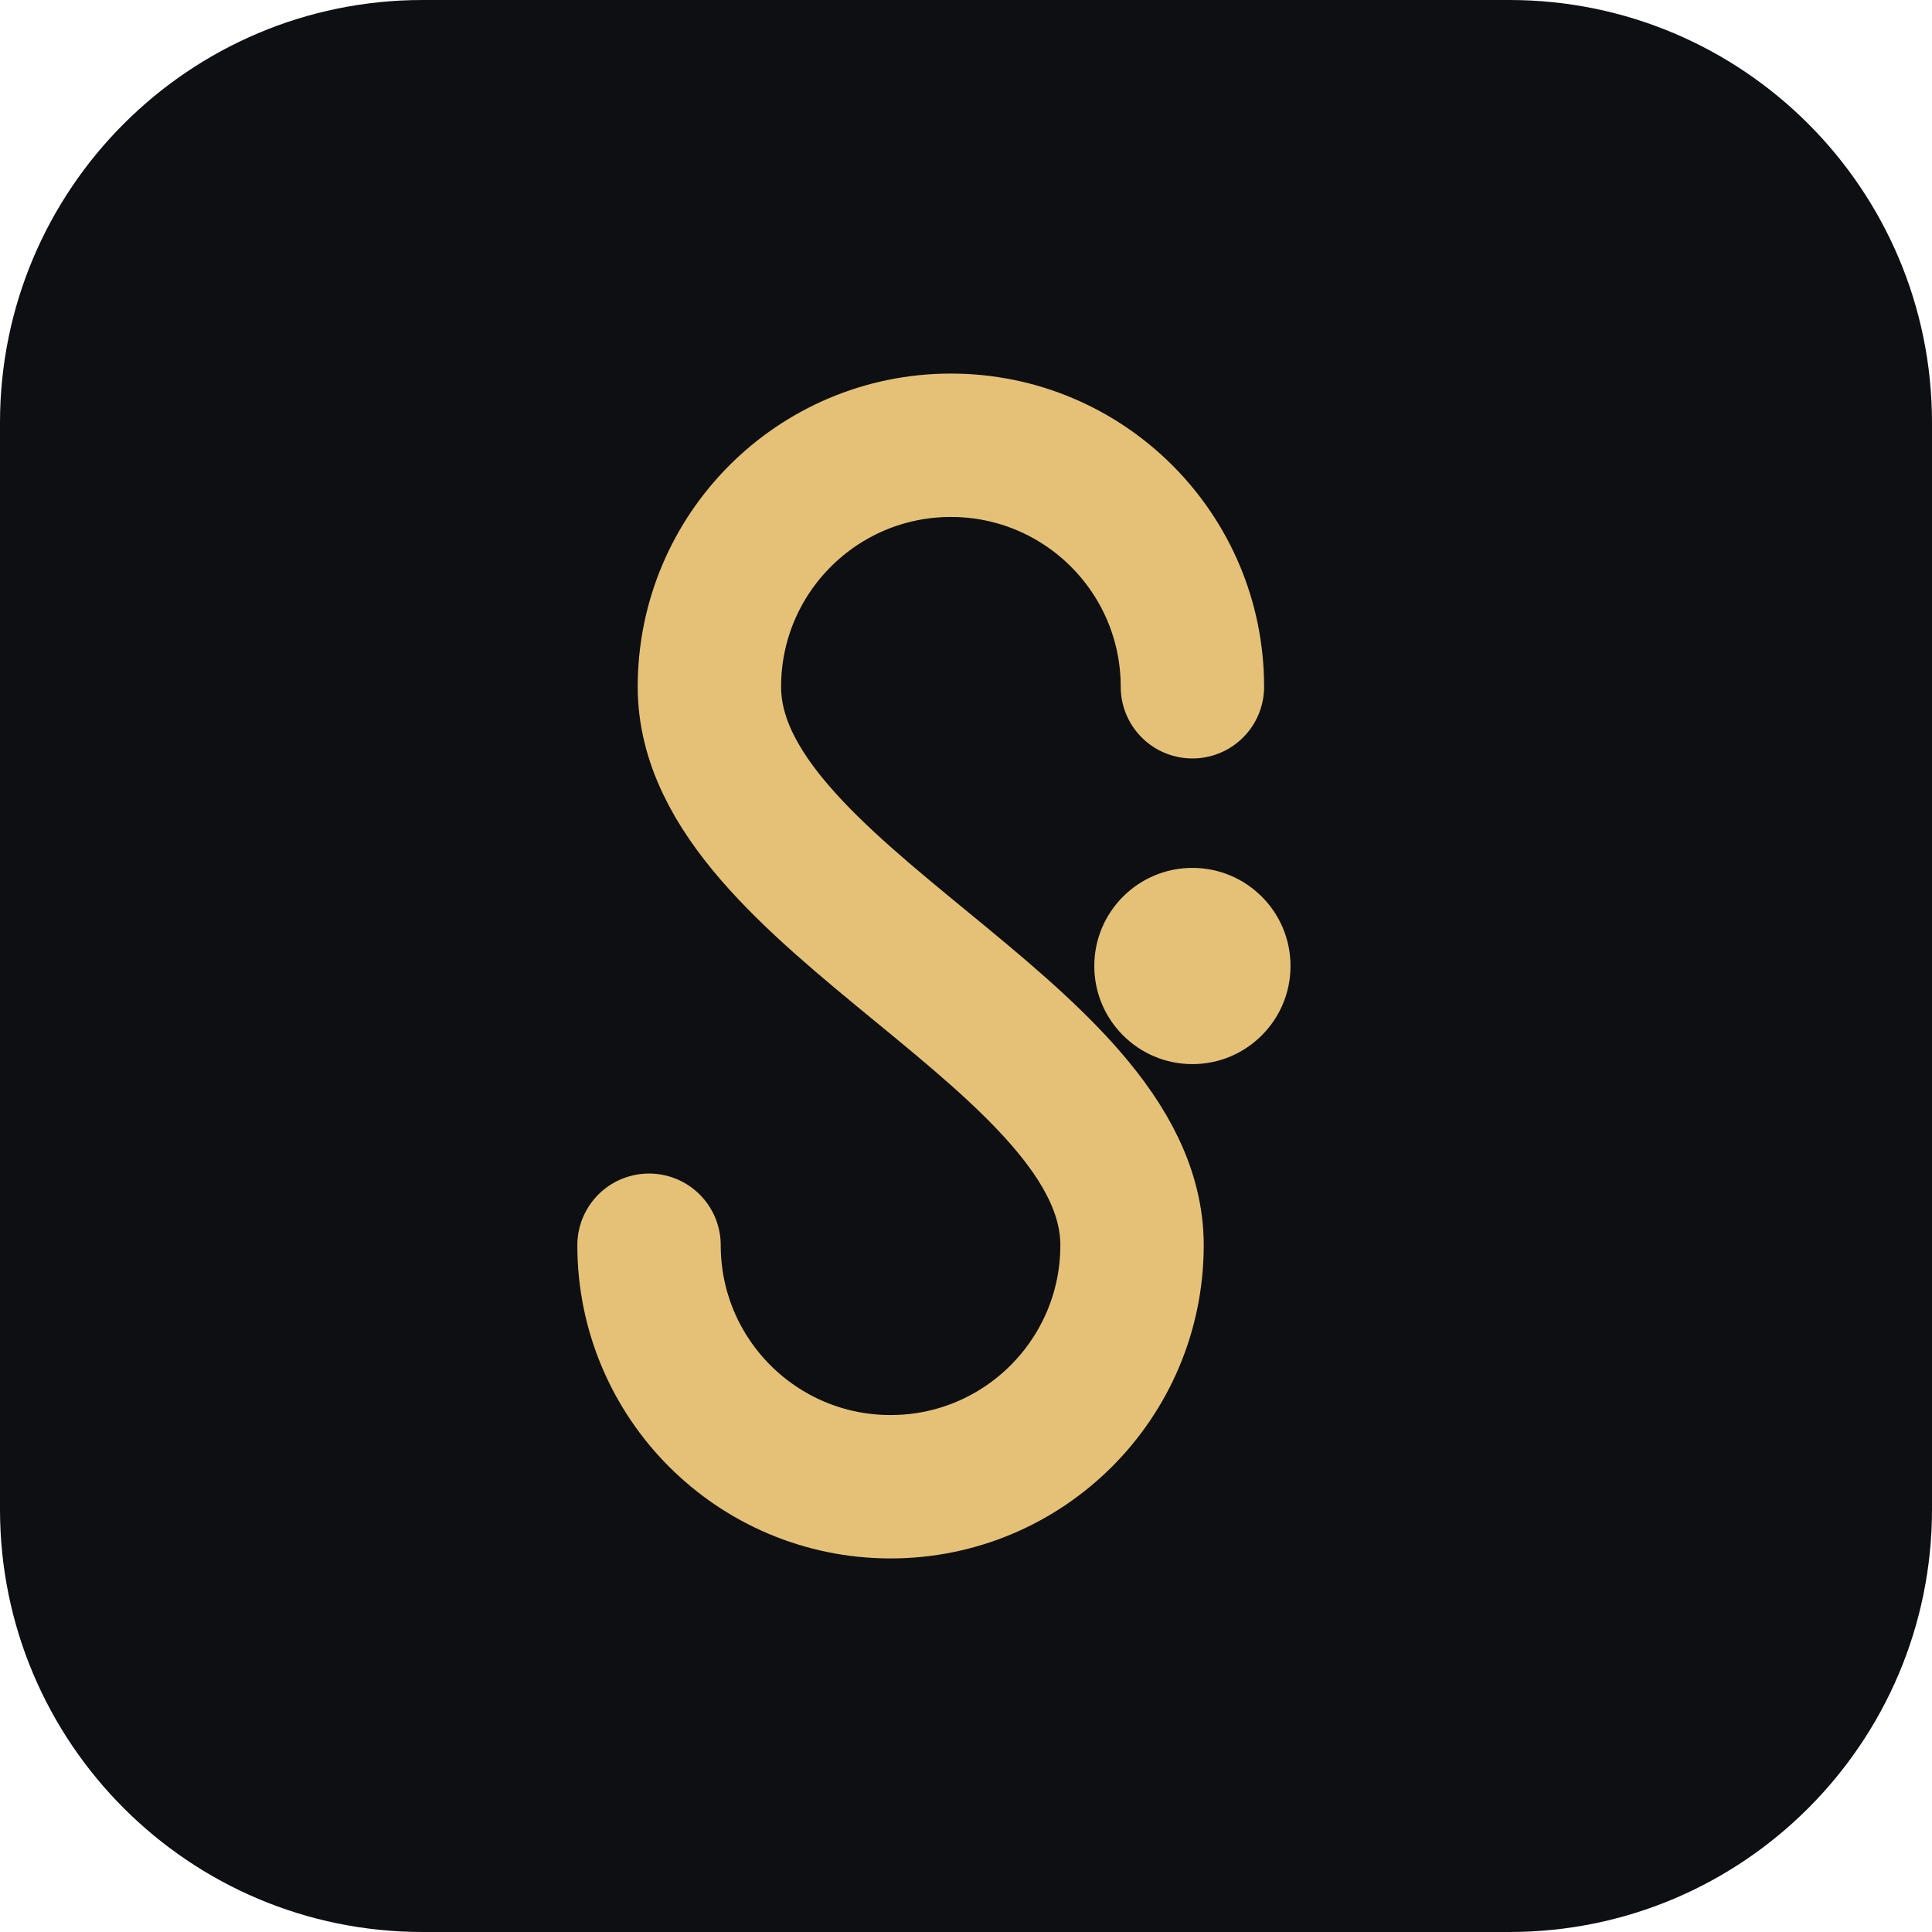
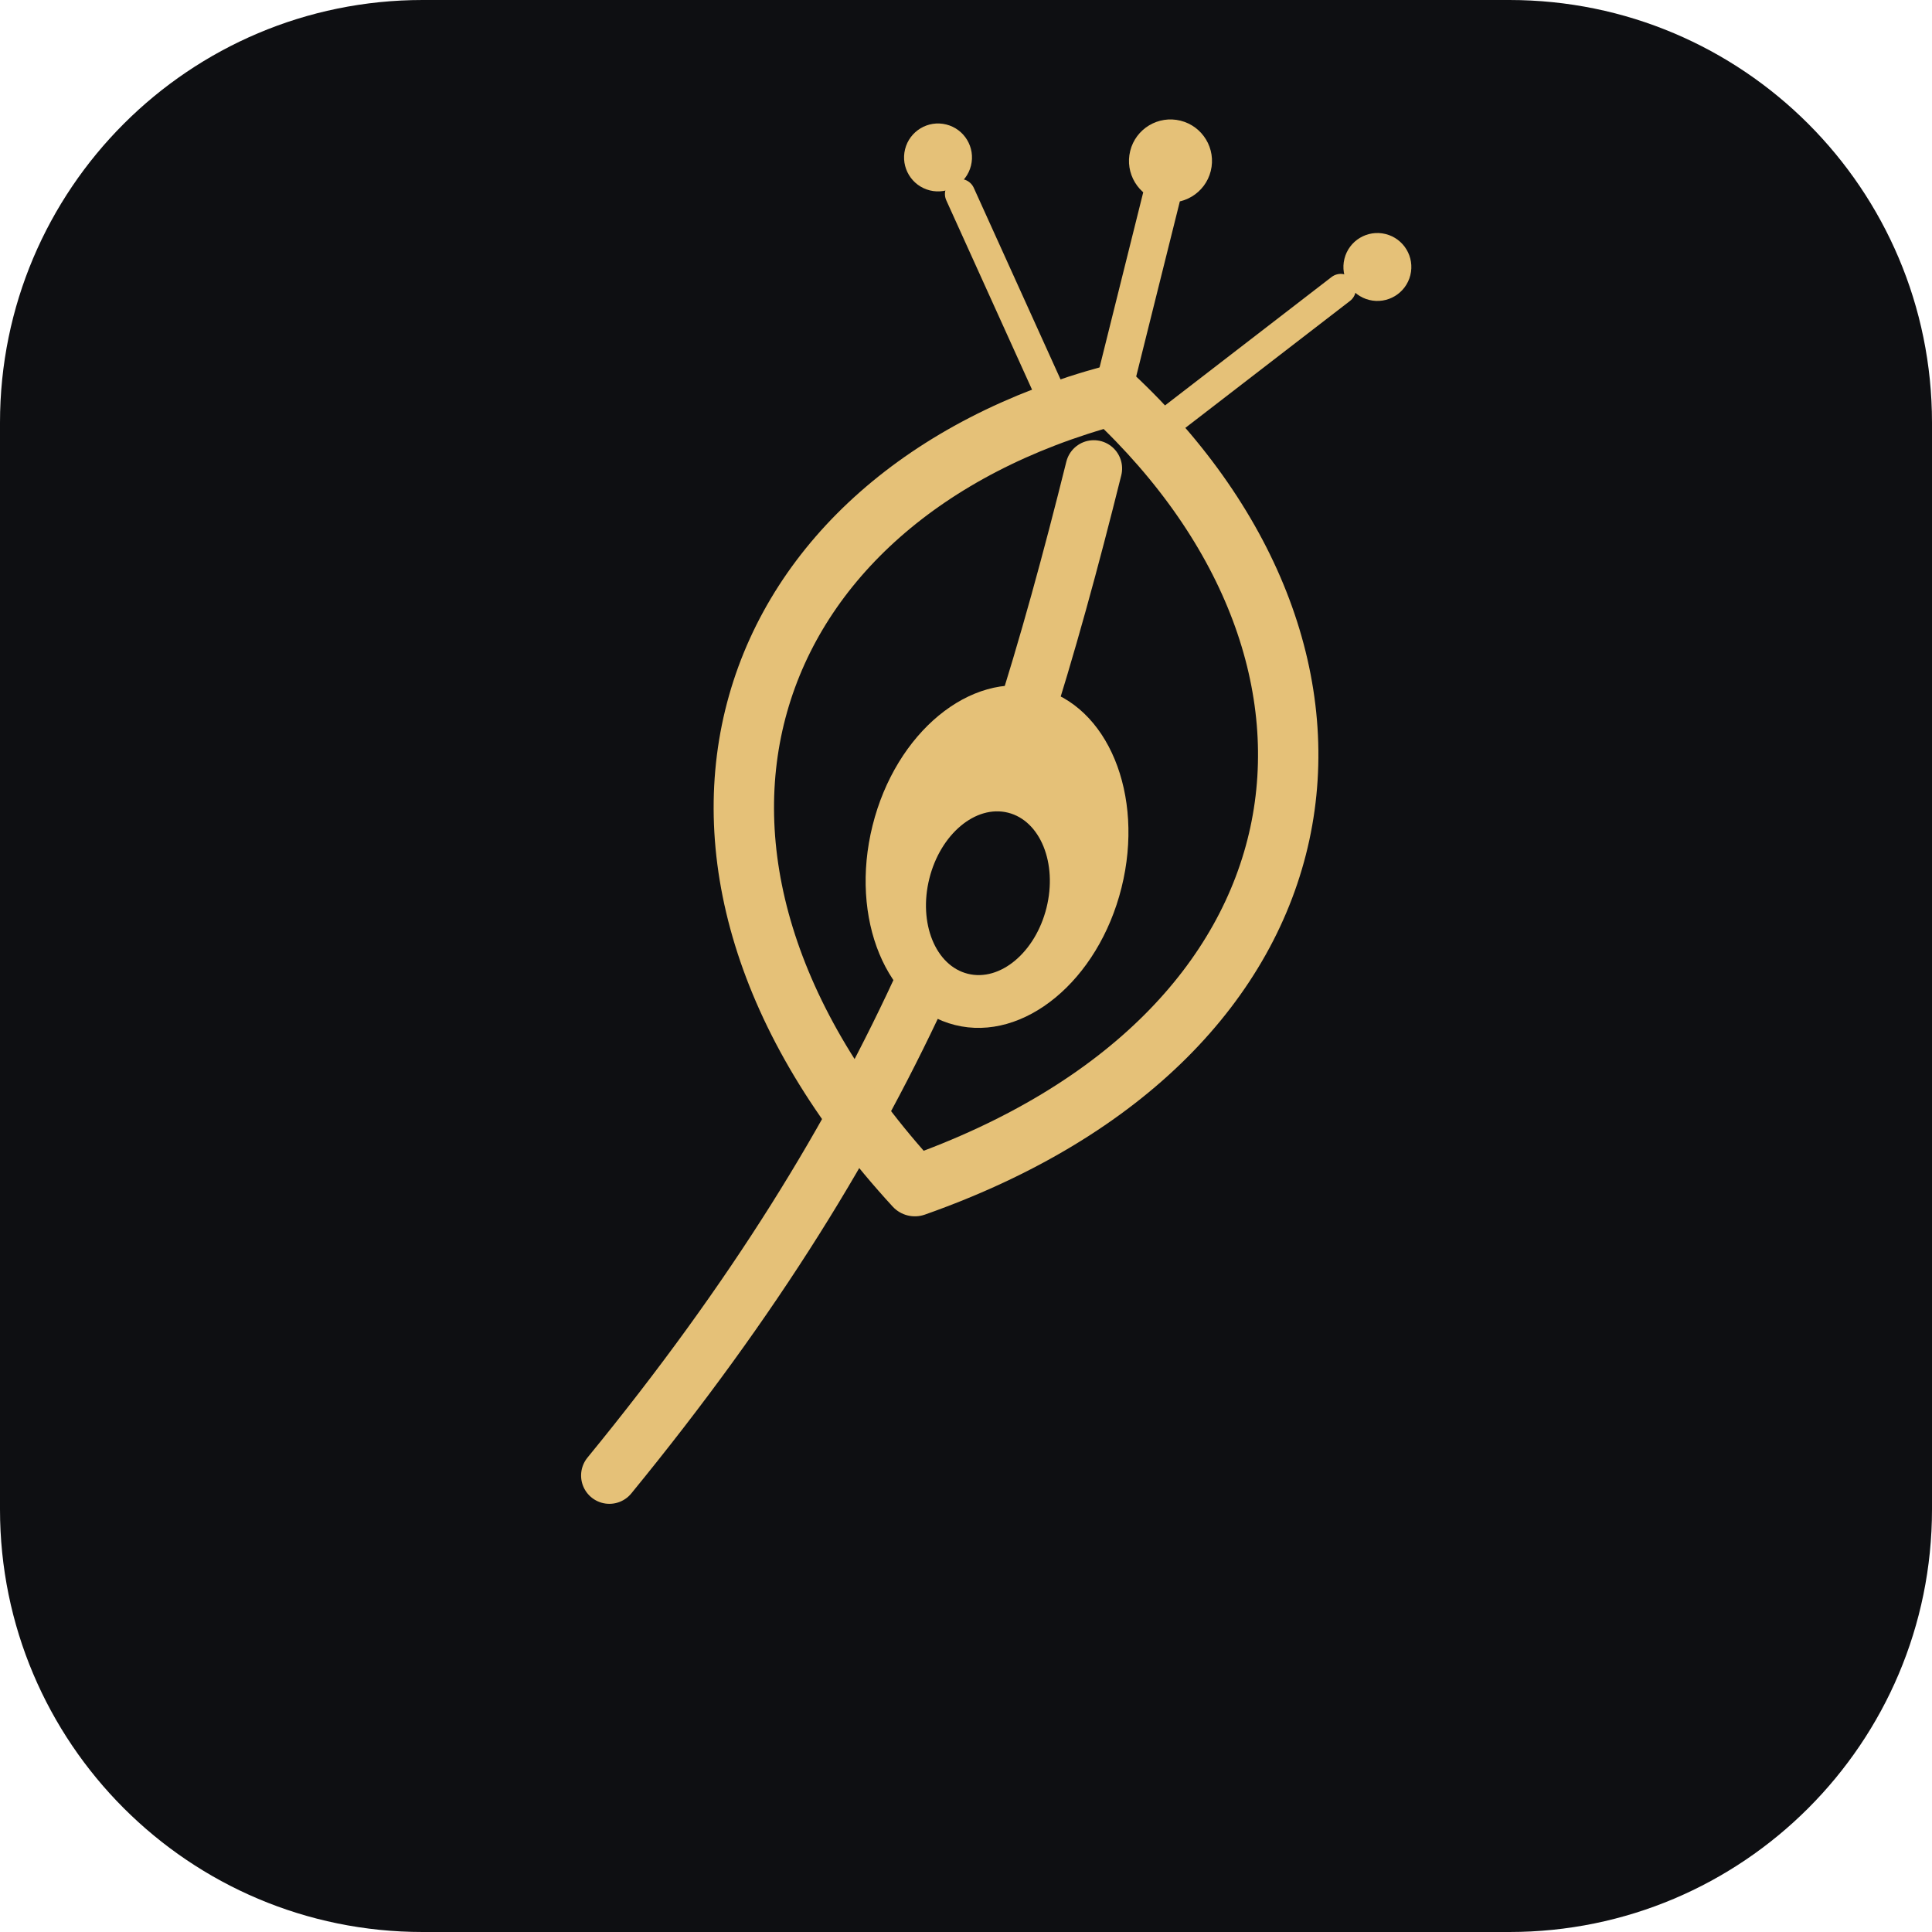
<svg xmlns="http://www.w3.org/2000/svg" viewBox="0 0 512 512" width="512" height="512">
  <rect width="512" height="512" rx="112" fill="#0e0f12" />
-   <path d="M 316 182 A 64 64 0 0 0 188 182 C 188 238, 300 274, 300 330 A 64 64 0 0 1 172 330" fill="none" stroke="#e5c178" stroke-width="38" stroke-linecap="round" />
-   <circle cx="316" cy="256" r="26" fill="#e5c178" />
+   <g transform="translate(256, 260) rotate(14) translate(-256, -260)">
+     <path d="M 256 120 C 256 220, 248 300, 196 410" fill="none" stroke="#e5c178" stroke-width="15" stroke-linecap="round" />
+     <path d="M 256 100               C 346 150, 356 250, 256 316               C 156 250, 166 150, 256 100 Z" fill="none" stroke="#e5c178" stroke-width="16" stroke-linejoin="round" />
+     <ellipse cx="256" cy="226" rx="34" ry="46" fill="#e5c178" />
+     <ellipse cx="256" cy="236" rx="16" ry="22" fill="#0e0f12" />
+     <line x1="256" y1="100" x2="256" y2="46" stroke="#e5c178" stroke-width="10" stroke-linecap="round" />
+     <circle cx="256" cy="36" r="11" fill="#e5c178" />
+     <line x1="242" y1="106" x2="204" y2="58" stroke="#e5c178" stroke-width="8" stroke-linecap="round" />
+     <circle cx="196" cy="50" r="9" fill="#e5c178" />
+     <line x1="270" y1="106" x2="308" y2="58" stroke="#e5c178" stroke-width="8" stroke-linecap="round" />
+     <circle cx="316" cy="50" r="9" fill="#e5c178" />
+   </g>
</svg>
